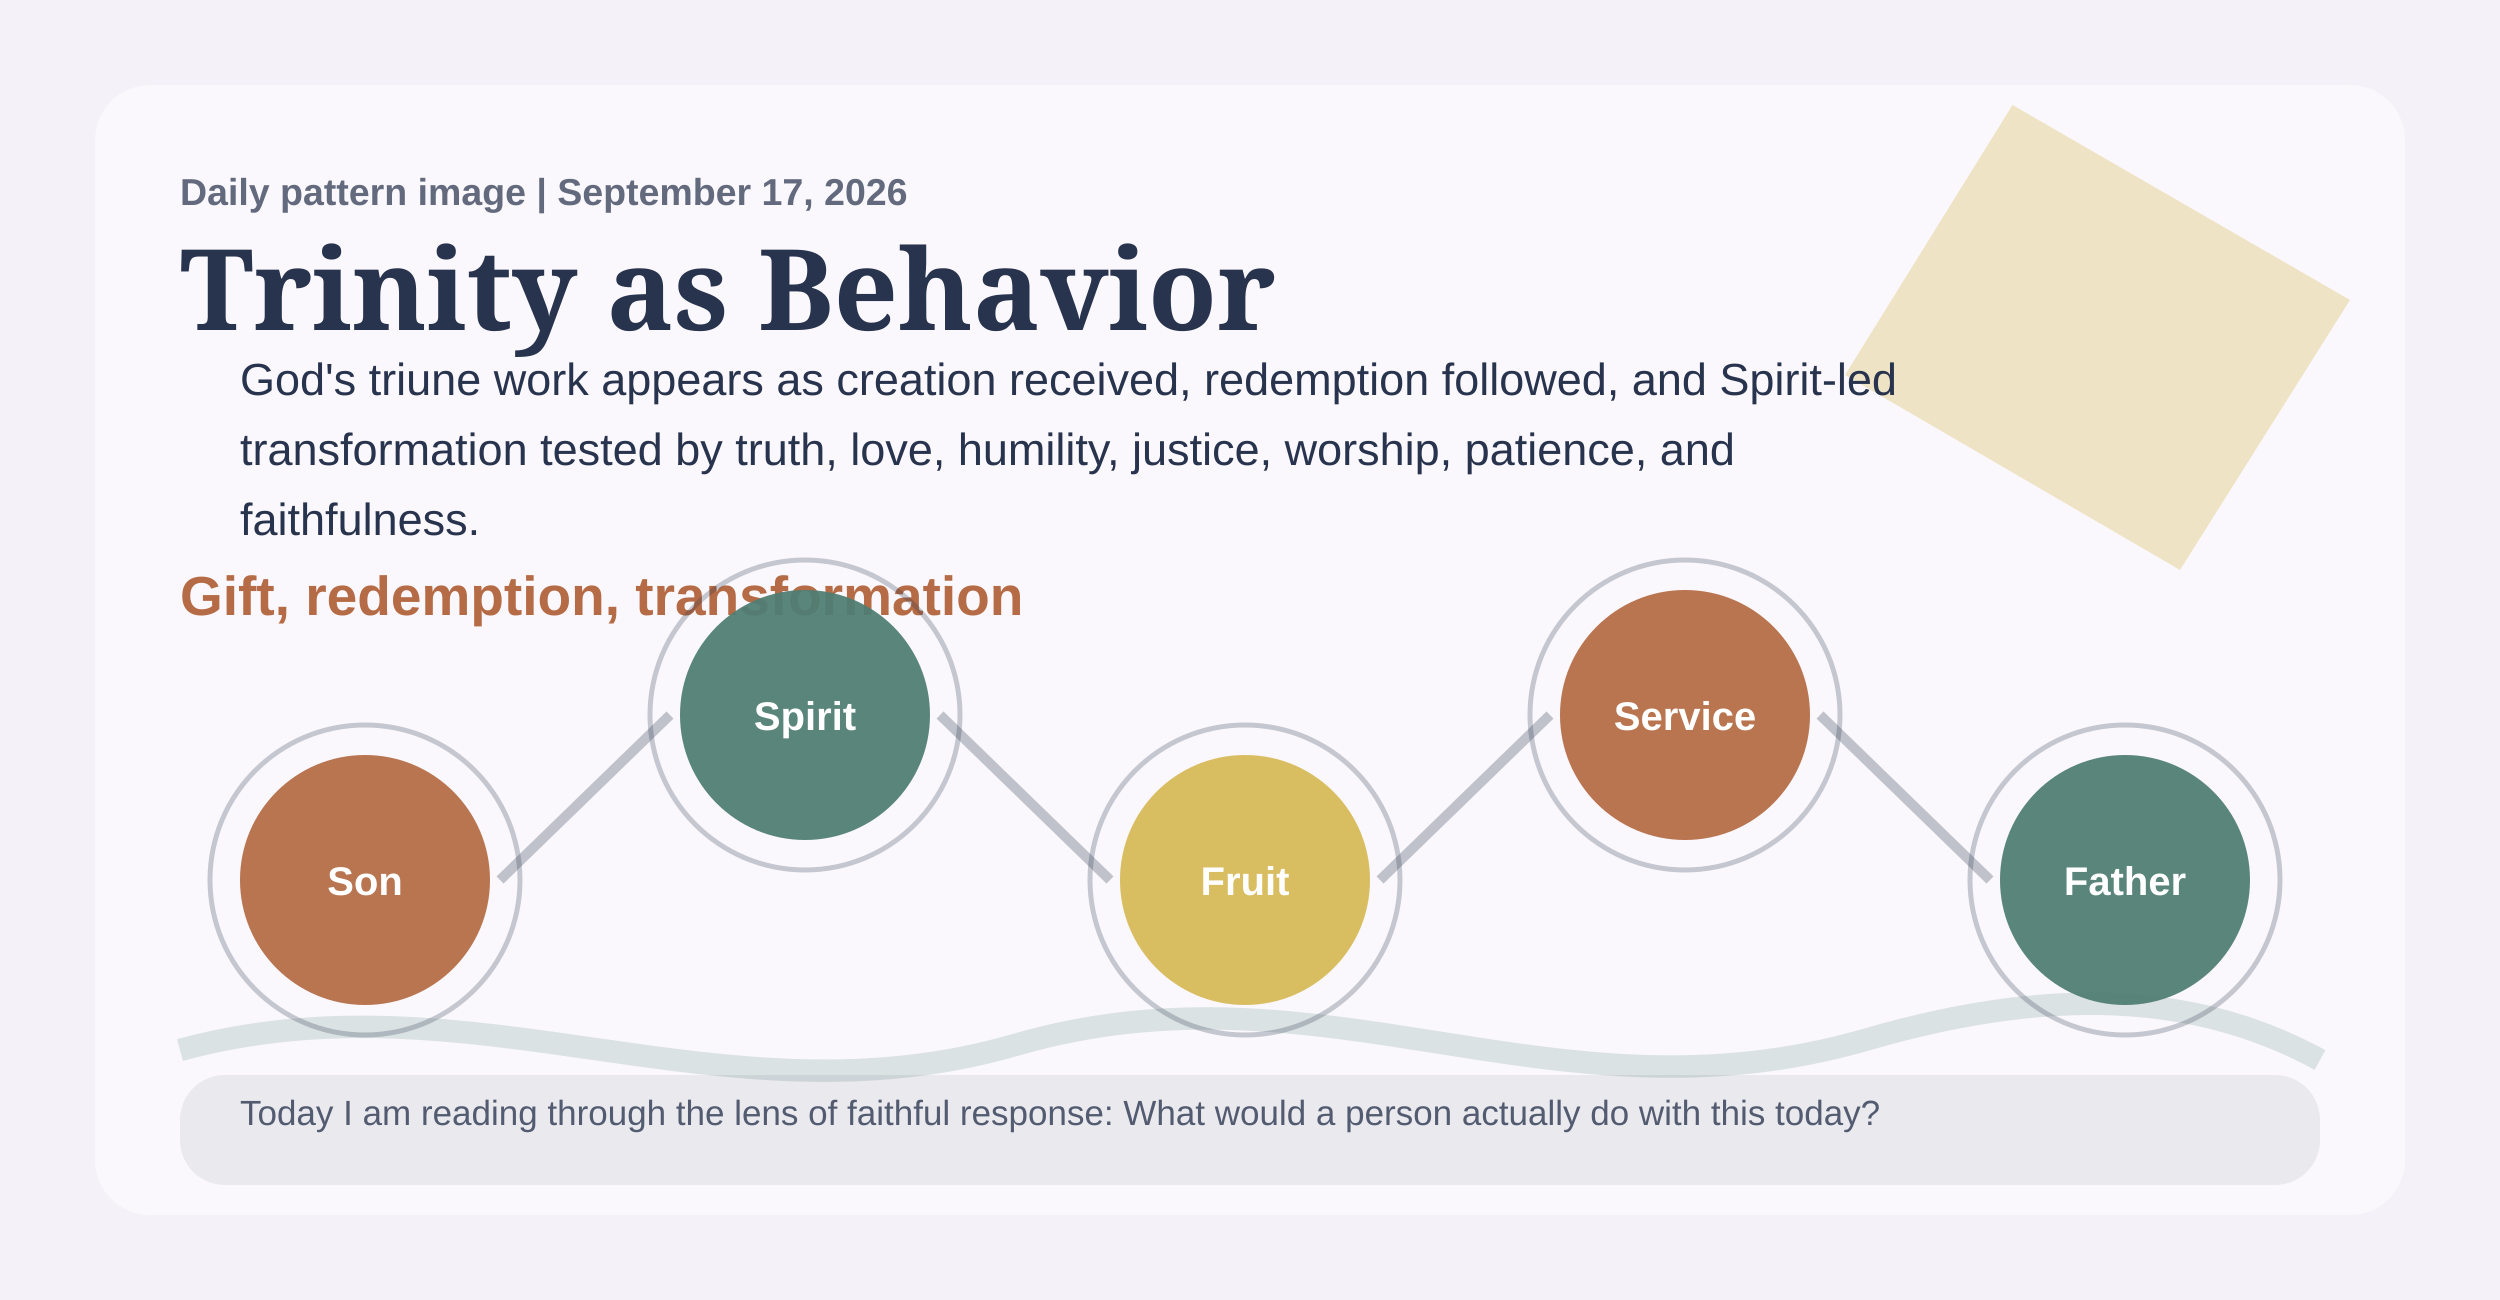
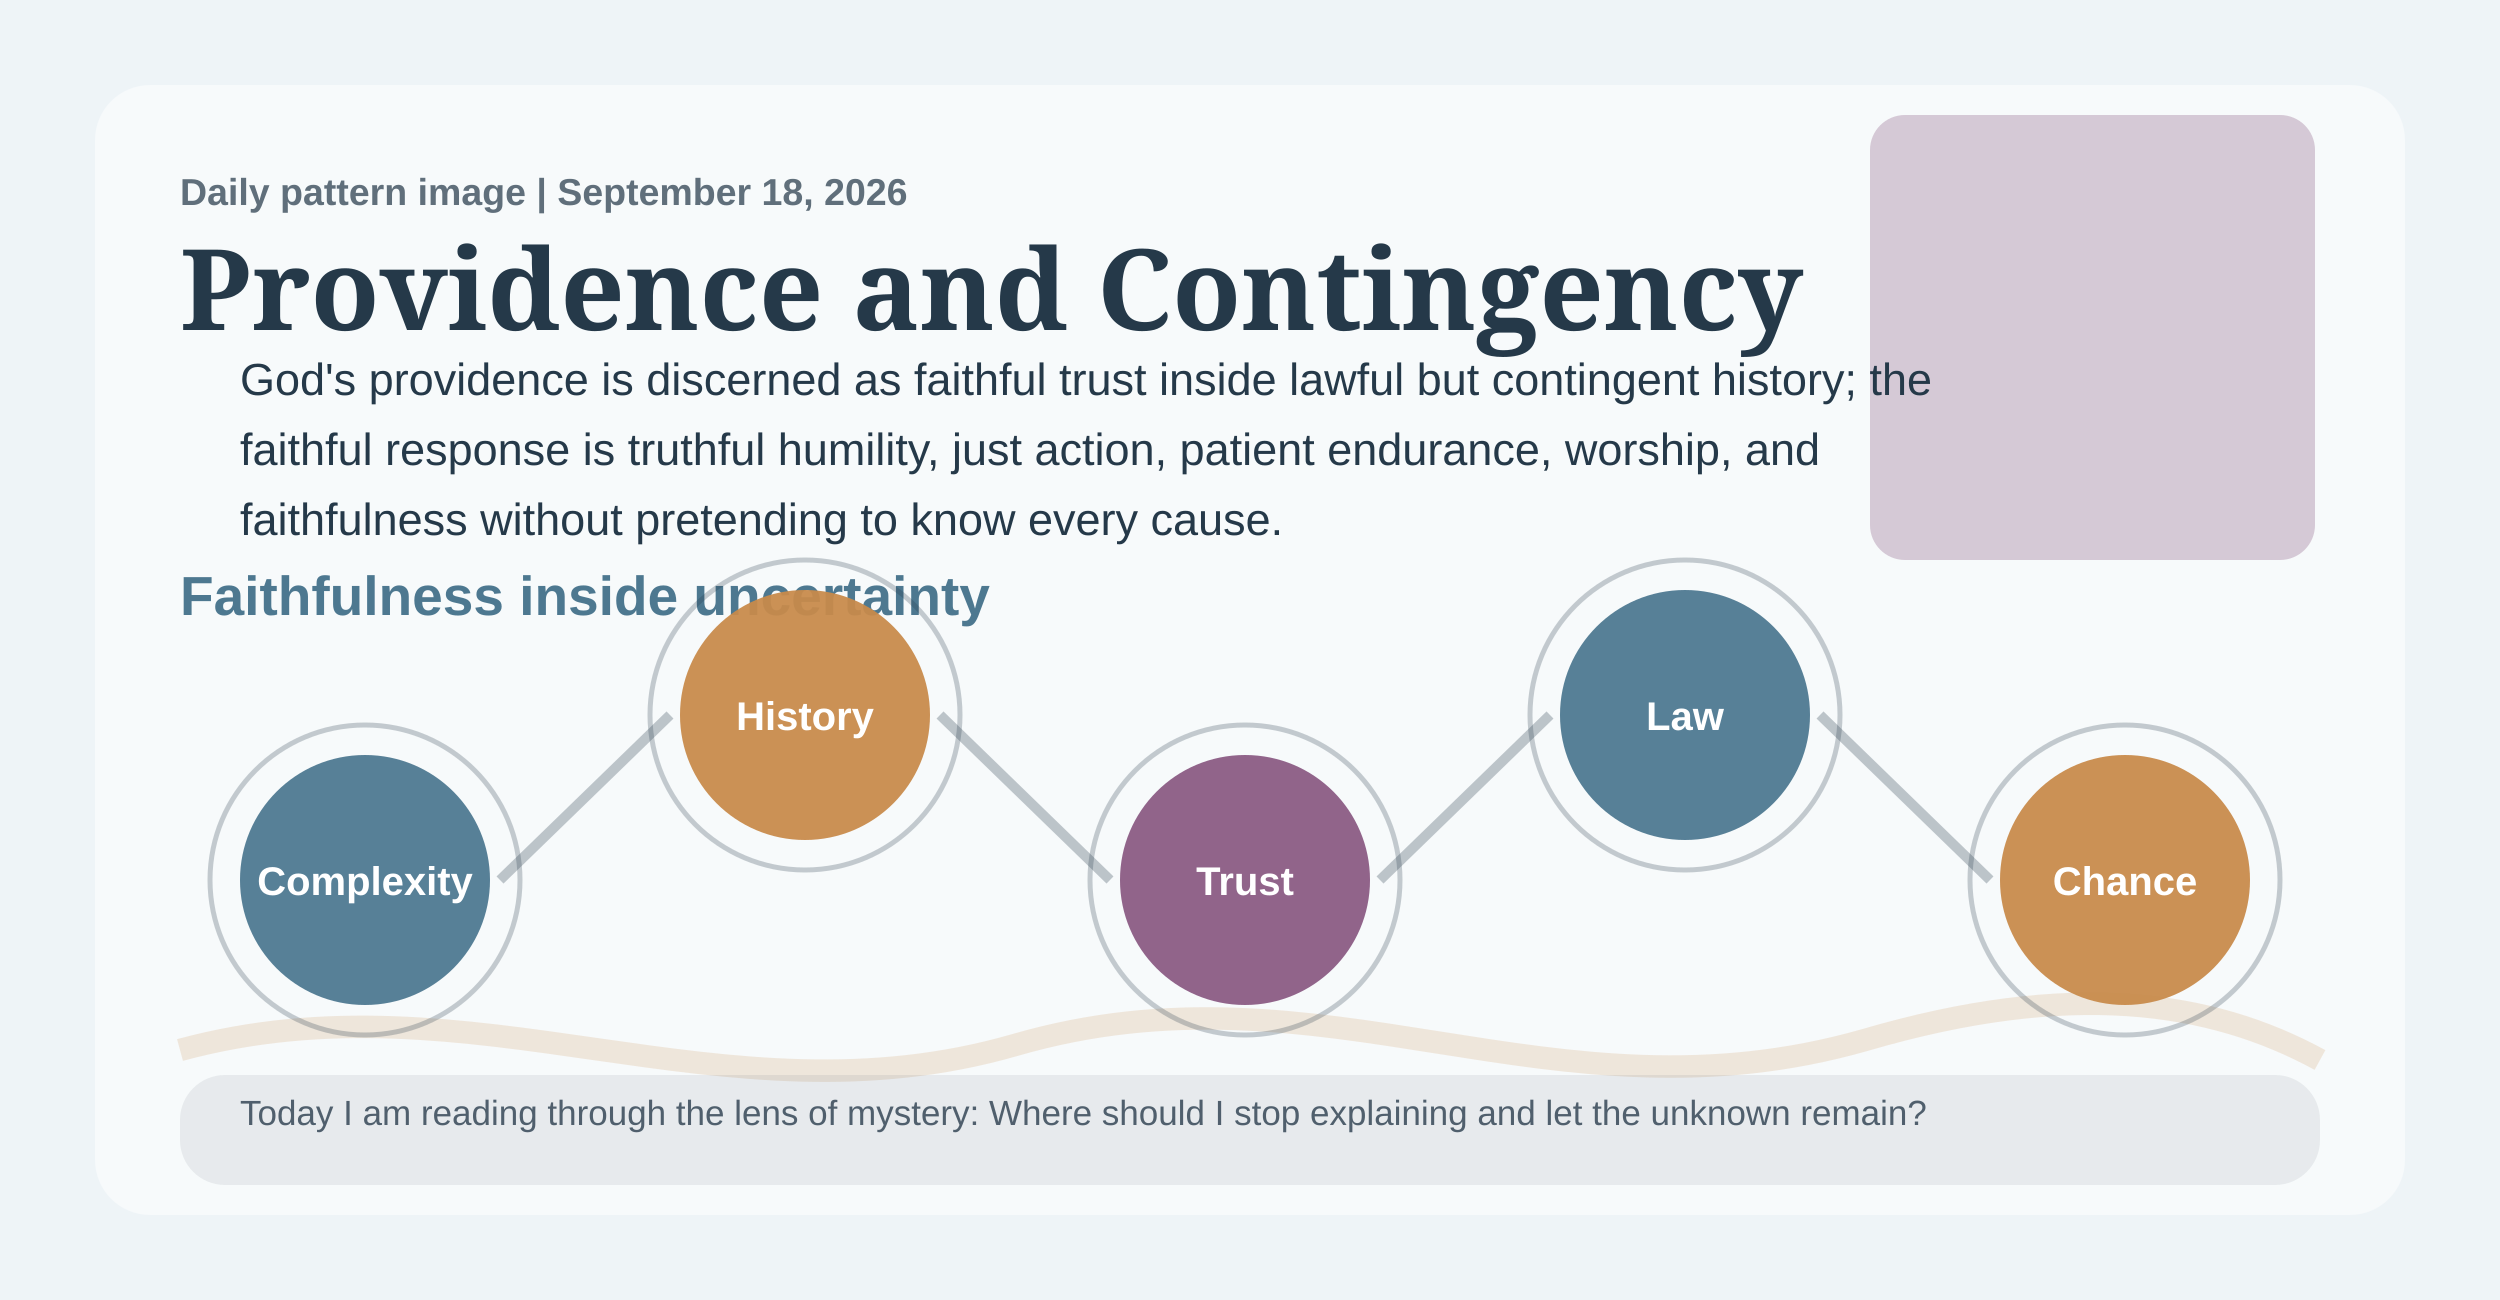
<svg xmlns="http://www.w3.org/2000/svg" width="1000" height="520" viewBox="0 0 1000 520" role="img" aria-labelledby="title desc">
  <style>
-     .eyebrow { font: 700 15px Arial, sans-serif; letter-spacing: 0; fill: #28334d; opacity: 0.72; }
-     .title { font: 700 45px Georgia, serif; letter-spacing: 0; fill: #28334d; }
-     .subtitle { font: 700 22px Arial, sans-serif; letter-spacing: 0; fill: #b56b45; }
-     .body { font: 18px Arial, sans-serif; letter-spacing: 0; fill: #28334d; }
-     .small { font: 14px Arial, sans-serif; letter-spacing: 0; fill: #28334d; opacity: 0.78; }
+     .eyebrow { font: 700 15px Arial, sans-serif; letter-spacing: 0; fill: #253949; opacity: 0.72; }
+     .title { font: 700 45px Georgia, serif; letter-spacing: 0; fill: #253949; }
+     .subtitle { font: 700 22px Arial, sans-serif; letter-spacing: 0; fill: #4d7890; }
+     .body { font: 18px Arial, sans-serif; letter-spacing: 0; fill: #253949; }
+     .small { font: 14px Arial, sans-serif; letter-spacing: 0; fill: #253949; opacity: 0.78; }
    .node { font: 700 16px Arial, sans-serif; letter-spacing: 0; fill: #ffffff; }
  </style>
-   <rect width="1000" height="520" fill="#f4f1f8" />
+   <rect width="1000" height="520" fill="#eef4f7" />
  <rect x="38" y="34" width="924" height="452" rx="22" fill="#ffffff" opacity="0.50" />
-   <path d="M805 42 L940 120 L872 228 L738 150 Z" fill="#d7b957" opacity="0.33" />
-   <path d="M72 420 C190 388 288 452 406 418 C530 382 620 452 746 416 C828 392 884 400 928 424" fill="none" stroke="#4f7d73" stroke-width="9" opacity="0.18" />
-   <text x="72" y="82" class="eyebrow">Daily pattern image | September 17, 2026</text>
-   <text x="72" y="132" class="title">Trinity as Behavior</text>
-   <text x="72" y="246" class="subtitle">Gift, redemption, transformation</text>
-   <text x="96" y="158" class="body">God's triune work appears as creation received, redemption followed, and Spirit-led</text>
-   <text x="96" y="186" class="body">transformation tested by truth, love, humility, justice, worship, patience, and</text>
-   <text x="96" y="214" class="body">faithfulness.</text>
-   <line x1="200" y1="352" x2="268" y2="286" stroke="#28334d" stroke-width="4" opacity="0.28" />
-   <line x1="376" y1="286" x2="444" y2="352" stroke="#28334d" stroke-width="4" opacity="0.28" />
-   <line x1="552" y1="352" x2="620" y2="286" stroke="#28334d" stroke-width="4" opacity="0.28" />
-   <line x1="728" y1="286" x2="796" y2="352" stroke="#28334d" stroke-width="4" opacity="0.28" />
-   <circle cx="146" cy="352" r="50" fill="#b56b45" opacity="0.94" />
-   <circle cx="146" cy="352" r="62" fill="none" stroke="#28334d" stroke-width="2" opacity="0.25" />
-   <text x="146" y="358" text-anchor="middle" class="node">Son</text>
-   <circle cx="322" cy="286" r="50" fill="#4f7d73" opacity="0.94" />
-   <circle cx="322" cy="286" r="62" fill="none" stroke="#28334d" stroke-width="2" opacity="0.25" />
-   <text x="322" y="292" text-anchor="middle" class="node">Spirit</text>
-   <circle cx="498" cy="352" r="50" fill="#d7b957" opacity="0.94" />
-   <circle cx="498" cy="352" r="62" fill="none" stroke="#28334d" stroke-width="2" opacity="0.25" />
-   <text x="498" y="358" text-anchor="middle" class="node">Fruit</text>
-   <circle cx="674" cy="286" r="50" fill="#b56b45" opacity="0.94" />
-   <circle cx="674" cy="286" r="62" fill="none" stroke="#28334d" stroke-width="2" opacity="0.25" />
-   <text x="674" y="292" text-anchor="middle" class="node">Service</text>
-   <circle cx="850" cy="352" r="50" fill="#4f7d73" opacity="0.94" />
-   <circle cx="850" cy="352" r="62" fill="none" stroke="#28334d" stroke-width="2" opacity="0.25" />
-   <text x="850" y="358" text-anchor="middle" class="node">Father</text>
-   <rect x="72" y="430" width="856" height="44" rx="18" fill="#28334d" opacity="0.08" />
-   <text x="96" y="450" class="small">Today I am reading through the lens of faithful response: What would a person actually do with this today?</text>
+   <rect x="748" y="46" width="178" height="178" rx="14" fill="#8a5a83" opacity="0.31" />
+   <path d="M72 420 C190 388 288 452 406 418 C530 382 620 452 746 416 C828 392 884 400 928 424" fill="none" stroke="#c88a4a" stroke-width="9" opacity="0.18" />
+   <text x="72" y="82" class="eyebrow">Daily pattern image | September 18, 2026</text>
+   <text x="72" y="132" class="title">Providence and Contingency</text>
+   <text x="72" y="246" class="subtitle">Faithfulness inside uncertainty</text>
+   <text x="96" y="158" class="body">God's providence is discerned as faithful trust inside lawful but contingent history; the</text>
+   <text x="96" y="186" class="body">faithful response is truthful humility, just action, patient endurance, worship, and</text>
+   <text x="96" y="214" class="body">faithfulness without pretending to know every cause.</text>
+   <line x1="200" y1="352" x2="268" y2="286" stroke="#253949" stroke-width="4" opacity="0.28" />
+   <line x1="376" y1="286" x2="444" y2="352" stroke="#253949" stroke-width="4" opacity="0.28" />
+   <line x1="552" y1="352" x2="620" y2="286" stroke="#253949" stroke-width="4" opacity="0.28" />
+   <line x1="728" y1="286" x2="796" y2="352" stroke="#253949" stroke-width="4" opacity="0.28" />
+   <circle cx="146" cy="352" r="50" fill="#4d7890" opacity="0.94" />
+   <circle cx="146" cy="352" r="62" fill="none" stroke="#253949" stroke-width="2" opacity="0.25" />
+   <text x="146" y="358" text-anchor="middle" class="node">Complexity</text>
+   <circle cx="322" cy="286" r="50" fill="#c88a4a" opacity="0.94" />
+   <circle cx="322" cy="286" r="62" fill="none" stroke="#253949" stroke-width="2" opacity="0.25" />
+   <text x="322" y="292" text-anchor="middle" class="node">History</text>
+   <circle cx="498" cy="352" r="50" fill="#8a5a83" opacity="0.94" />
+   <circle cx="498" cy="352" r="62" fill="none" stroke="#253949" stroke-width="2" opacity="0.25" />
+   <text x="498" y="358" text-anchor="middle" class="node">Trust</text>
+   <circle cx="674" cy="286" r="50" fill="#4d7890" opacity="0.94" />
+   <circle cx="674" cy="286" r="62" fill="none" stroke="#253949" stroke-width="2" opacity="0.25" />
+   <text x="674" y="292" text-anchor="middle" class="node">Law</text>
+   <circle cx="850" cy="352" r="50" fill="#c88a4a" opacity="0.94" />
+   <circle cx="850" cy="352" r="62" fill="none" stroke="#253949" stroke-width="2" opacity="0.25" />
+   <text x="850" y="358" text-anchor="middle" class="node">Chance</text>
+   <rect x="72" y="430" width="856" height="44" rx="18" fill="#253949" opacity="0.08" />
+   <text x="96" y="450" class="small">Today I am reading through the lens of mystery: Where should I stop explaining and let the unknown remain?</text>
</svg>
